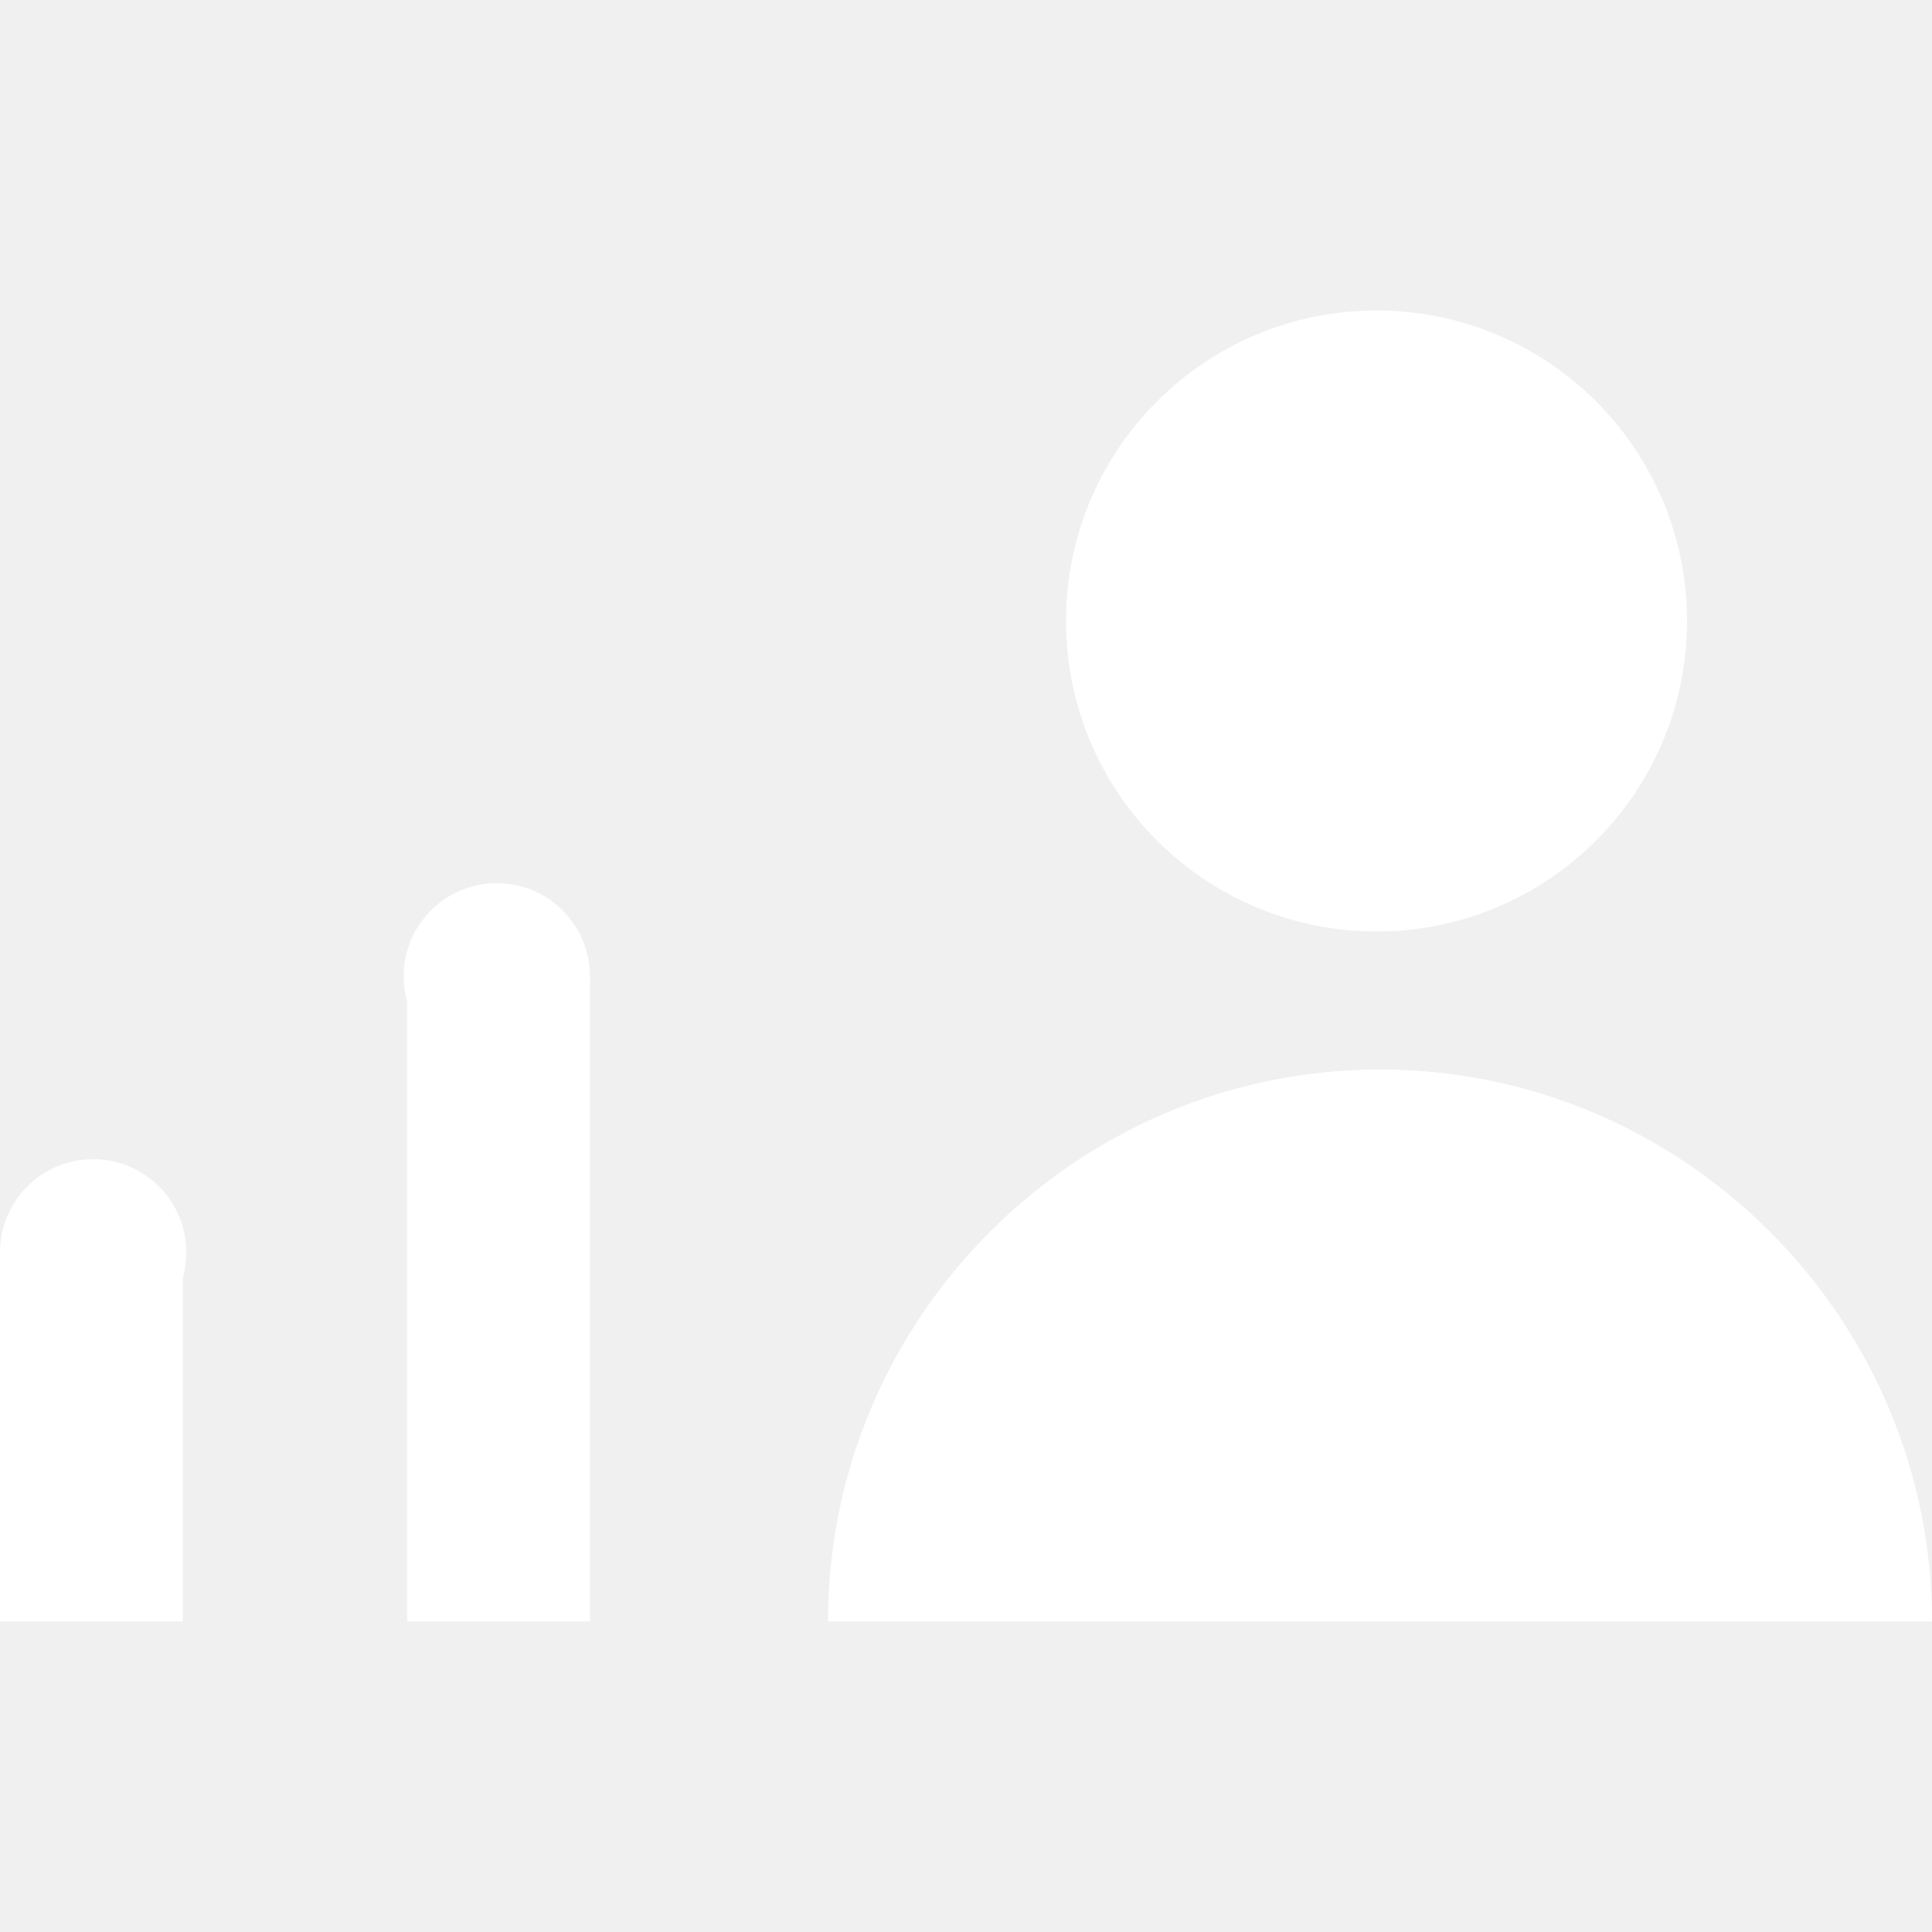
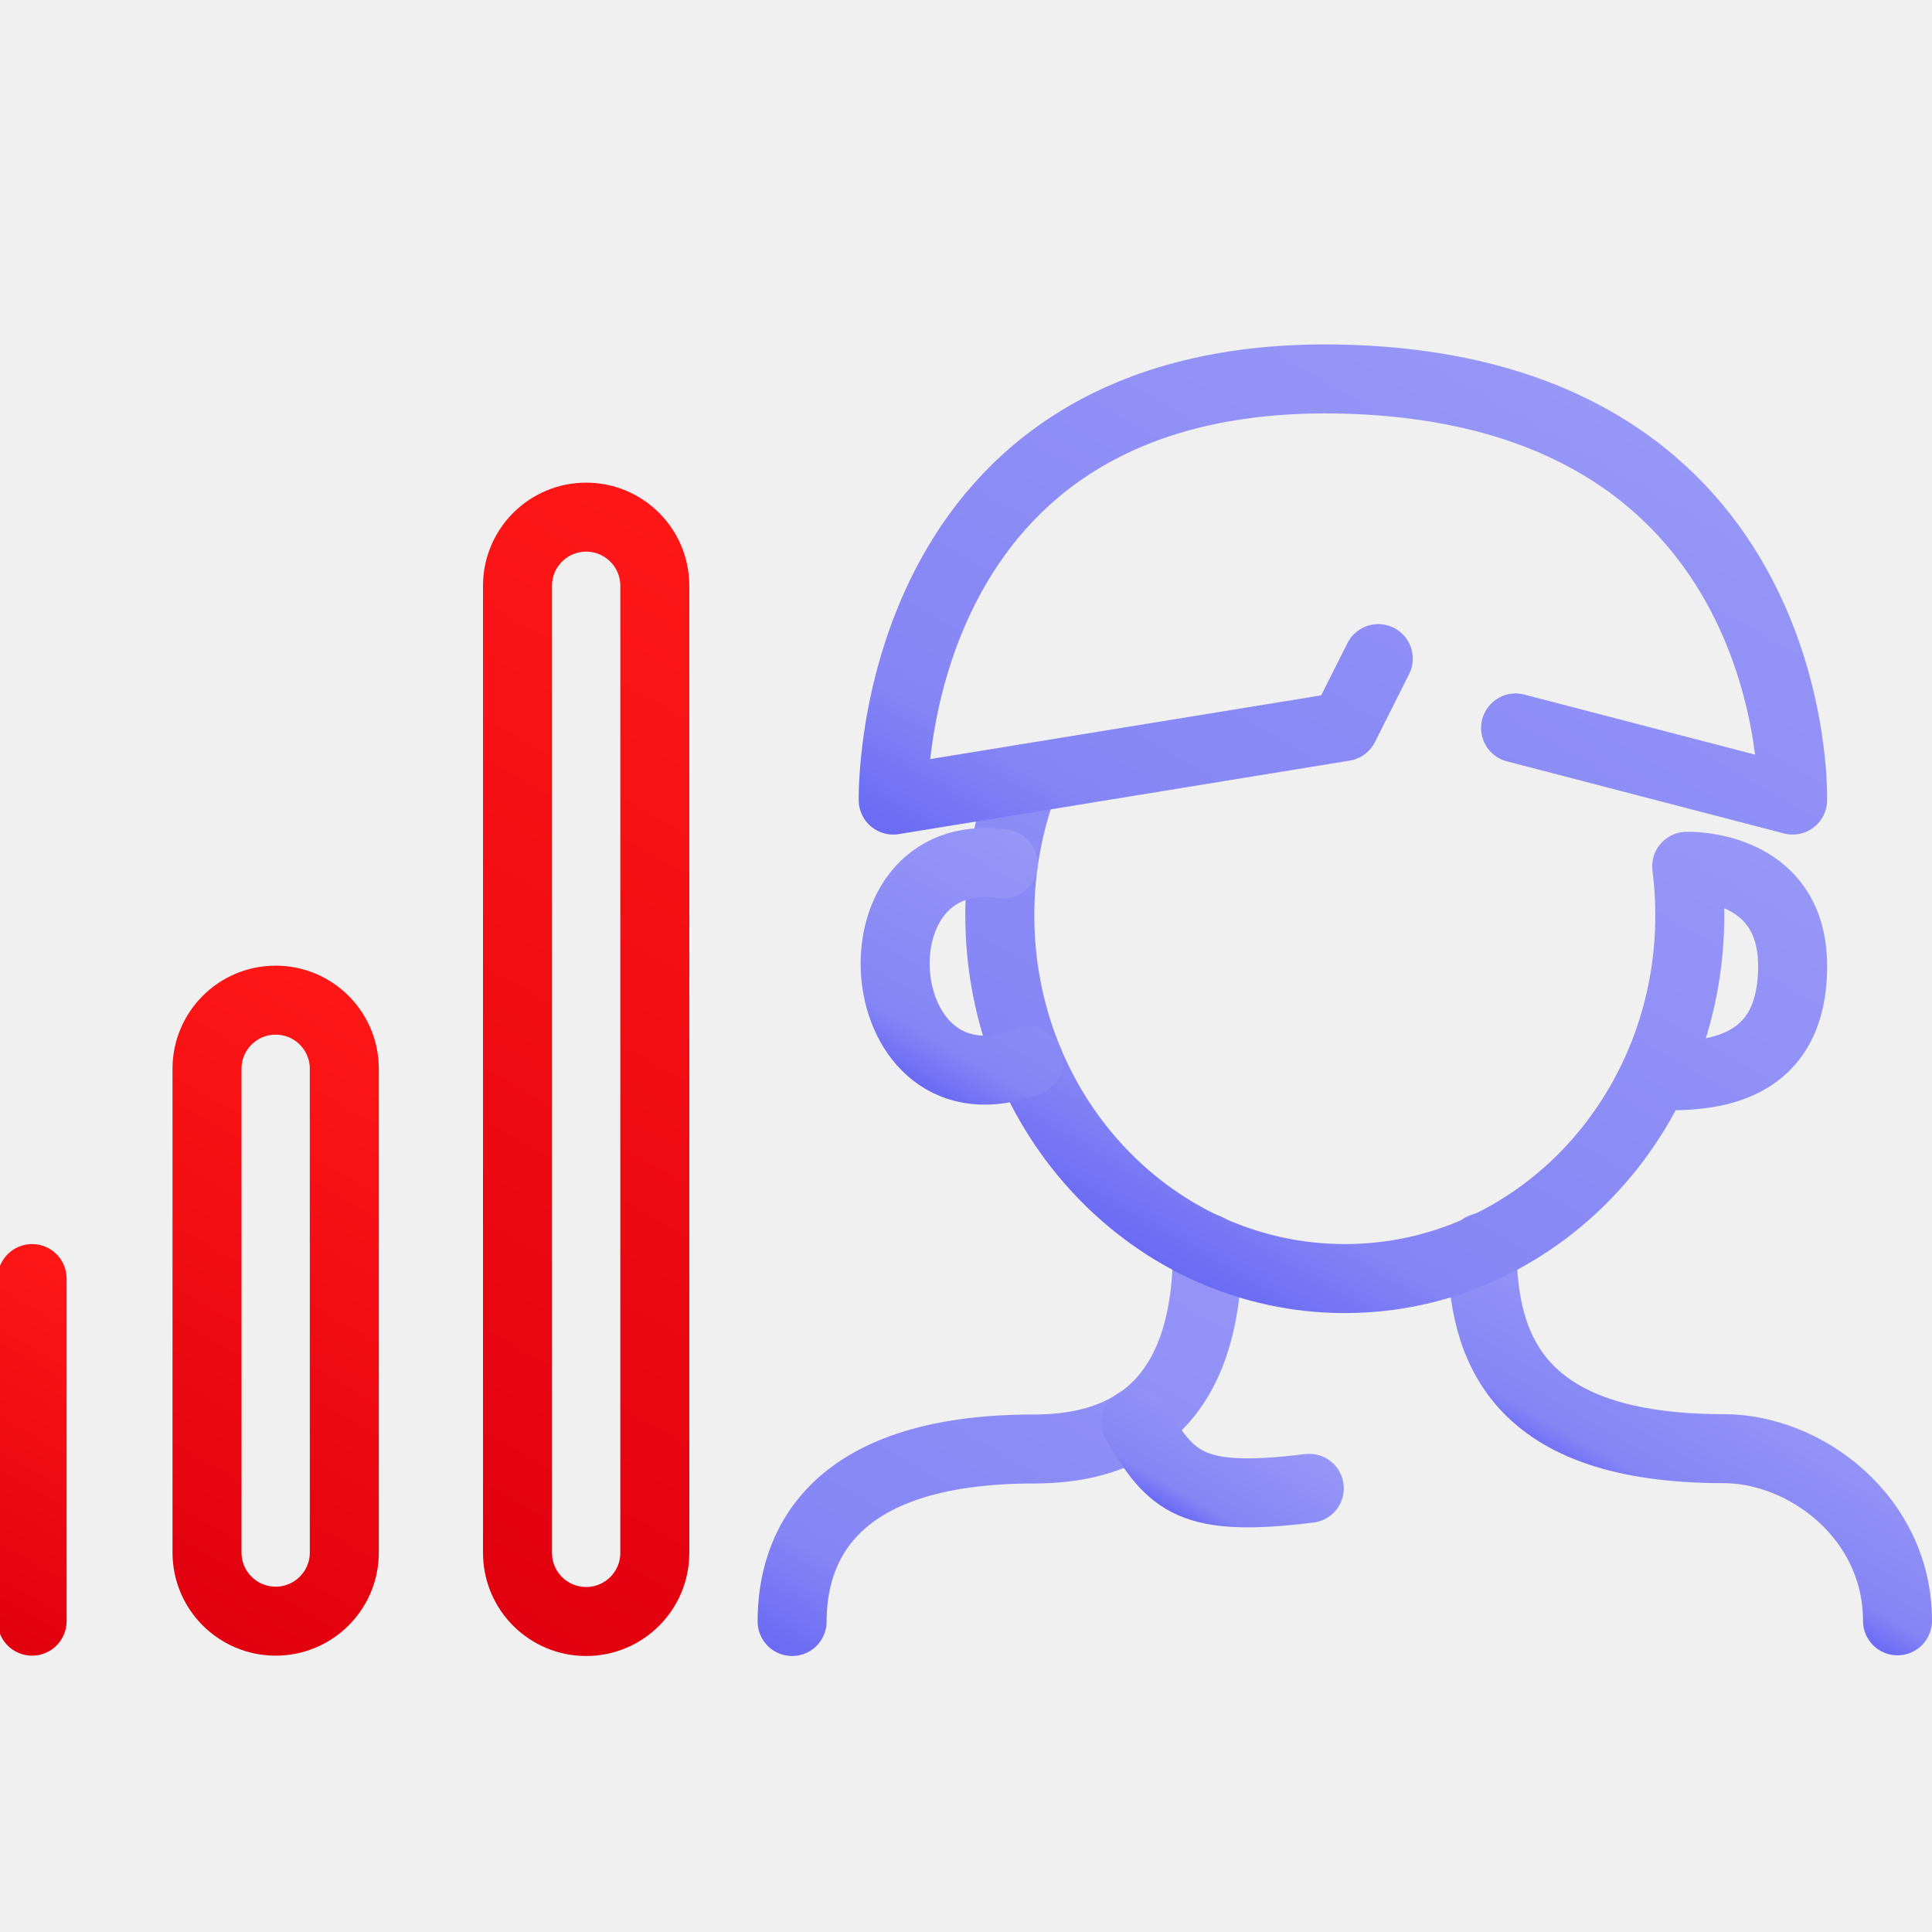
- <svg xmlns="http://www.w3.org/2000/svg" width="48" height="48" viewBox="0 0 48 48" fill="none">
-   <g clip-path="url(#clip0_4138_81568)">
-     <path d="M34.2 23.142C38.46 23.142 41.914 19.689 41.914 15.428C41.914 11.168 38.46 7.714 34.2 7.714C29.939 7.714 26.485 11.168 26.485 15.428C26.485 19.689 29.939 23.142 34.2 23.142Z" fill="white" />
-     <path d="M20.571 40.286C20.571 32.743 26.743 26.571 34.286 26.571C41.828 26.571 48 32.743 48 40.286H20.571Z" fill="white" />
-     <path d="M12.343 26.571C13.621 26.571 14.657 25.535 14.657 24.257C14.657 22.979 13.621 21.942 12.343 21.942C11.065 21.942 10.028 22.979 10.028 24.257C10.028 25.535 11.065 26.571 12.343 26.571Z" fill="white" />
-     <path d="M14.657 24.257H10.114V40.285H14.657V24.257Z" fill="white" />
-     <path d="M2.314 33.428C3.592 33.428 4.629 32.392 4.629 31.114C4.629 29.836 3.592 28.8 2.314 28.8C1.036 28.8 0 29.836 0 31.114C0 32.392 1.036 33.428 2.314 33.428Z" fill="white" />
-     <path d="M4.543 31.114H0V40.286H4.543V31.114Z" fill="white" />
+ <svg xmlns="http://www.w3.org/2000/svg" xmlns:xlink="http://www.w3.org/1999/xlink" viewBox="0 0 56 56">
+   <defs>
+     <style>
+       .cls-1 {
+         stroke-width: 0px;
+       }
+ 
+       .cls-1, .cls-2, .cls-3, .cls-4, .cls-5, .cls-6, .cls-7, .cls-8, .cls-9, .cls-10 {
+         fill: none;
+       }
+ 
+       .cls-2 {
+         stroke: url(#Dégradé_sans_nom_75-3);
+       }
+ 
+       .cls-2, .cls-3, .cls-4, .cls-5, .cls-6, .cls-7, .cls-8, .cls-9, .cls-10 {
+         stroke-linecap: round;
+         stroke-linejoin: round;
+         stroke-width: 2px;
+       }
+ 
+       .cls-3 {
+         stroke: url(#Dégradé_sans_nom_75-2);
+       }
+ 
+       .cls-4 {
+         stroke: url(#Dégradé_sans_nom_75);
+       }
+ 
+       .cls-5 {
+         stroke: url(#Dégradé_sans_nom_172);
+       }
+ 
+       .cls-5, .cls-6, .cls-7, .cls-8, .cls-9, .cls-10 {
+         fill-rule: evenodd;
+       }
+ 
+       .cls-6 {
+         stroke: url(#Dégradé_sans_nom_172-4);
+       }
+ 
+       .cls-7 {
+         stroke: url(#Dégradé_sans_nom_172-5);
+       }
+ 
+       .cls-8 {
+         stroke: url(#Dégradé_sans_nom_172-2);
+       }
+ 
+       .cls-9 {
+         stroke: url(#Dégradé_sans_nom_172-3);
+       }
+ 
+       .cls-10 {
+         stroke: url(#Dégradé_sans_nom_172-6);
+       }
+     </style>
+     <linearGradient id="Dégradé_sans_nom_75" data-name="Dégradé sans nom 75" x1="9.43" y1="44.09" x2="24.56" y2="17.89" gradientUnits="userSpaceOnUse">
+       <stop offset="0" stop-color="#e1000f" />
+       <stop offset=".99" stop-color="#ff1717" />
+     </linearGradient>
+     <linearGradient id="Dégradé_sans_nom_75-2" data-name="Dégradé sans nom 75" x1="3.46" y1="45.84" x2="12.52" y2="30.15" xlink:href="#Dégradé_sans_nom_75" />
+     <linearGradient id="Dégradé_sans_nom_172" data-name="Dégradé sans nom 172" x1="24.83" y1="49.23" x2="33.53" y2="34.17" gradientUnits="userSpaceOnUse">
+       <stop offset="0" stop-color="#6a6af4" />
+       <stop offset=".18" stop-color="#8585f6" />
+       <stop offset="1" stop-color="#9797f7" />
+     </linearGradient>
+     <linearGradient id="Dégradé_sans_nom_172-2" data-name="Dégradé sans nom 172" x1="47.64" y1="43.89" x2="50.32" y2="39.25" xlink:href="#Dégradé_sans_nom_172" />
+     <linearGradient id="Dégradé_sans_nom_172-3" data-name="Dégradé sans nom 172" x1="34.37" y1="37.03" x2="43.91" y2="20.5" xlink:href="#Dégradé_sans_nom_172" />
+     <linearGradient id="Dégradé_sans_nom_172-4" data-name="Dégradé sans nom 172" x1="34.38" y1="29.25" x2="44.96" y2="10.93" xlink:href="#Dégradé_sans_nom_172" />
+     <linearGradient id="Dégradé_sans_nom_172-5" data-name="Dégradé sans nom 172" x1="26.45" y1="31.35" x2="30.34" y2="24.61" xlink:href="#Dégradé_sans_nom_172" />
+     <linearGradient id="Dégradé_sans_nom_172-6" data-name="Dégradé sans nom 172" x1="34.36" y1="44.06" x2="36.16" y2="40.94" xlink:href="#Dégradé_sans_nom_172" />
+     <linearGradient id="Dégradé_sans_nom_75-3" data-name="Dégradé sans nom 75" x1="-1.72" y1="46.61" x2="3.58" y2="37.43" xlink:href="#Dégradé_sans_nom_75" />
+   </defs>
+   <g id="ICONES">
+     <rect class="cls-4" x="15" y="14.99" width="3.98" height="32.01" rx="1.99" ry="1.99" />
+     <rect class="cls-3" x="6" y="28.99" width="3.98" height="18" rx="1.99" ry="1.99" />
+     <path class="cls-5" d="m22.96,47c0-2.02,1-5,7-5,2.38,0,5.04-.96,5.04-5.82" />
+     <path class="cls-8" d="m42.96,36.16c0,2.92,1,5.83,7,5.83,2.38,0,5.04,2,5.04,4.99" />
+     <path class="cls-9" d="m29.71,22.57c-.47,1.22-.73,2.56-.73,3.96,0,5.82,4.48,10.53,10,10.53s10-4.71,10-10.53c0-.48-.03-.95-.09-1.42,0,0,3.07-.11,3.07,2.89s-2.29,3.25-4,3.17" />
+     <path class="cls-6" d="m39.95,19.09l-.99,1.97-13.07,2.13s-.27-12.55,13.07-12.2,13,12.2,13,12.2l-8.03-2.09" />
+     <path class="cls-7" d="m29.82,30.76c-4.68,1.8-5.35-6.39-.74-5.72" />
+     <path class="cls-10" d="m32.93,41.24c1.03,1.74,1.6,2.32,5.02,1.9" />
+     <line class="cls-2" x1=".93" y1="46.99" x2=".93" y2="37.06" />
  </g>
-   <defs>
-     <clipPath id="clip0_4138_81568">
-       <rect width="48" height="48" fill="white" />
-     </clipPath>
-   </defs>
+   <g id="Cadres">
+     <rect class="cls-1" y="0" width="56" height="56" />
+   </g>
</svg>
